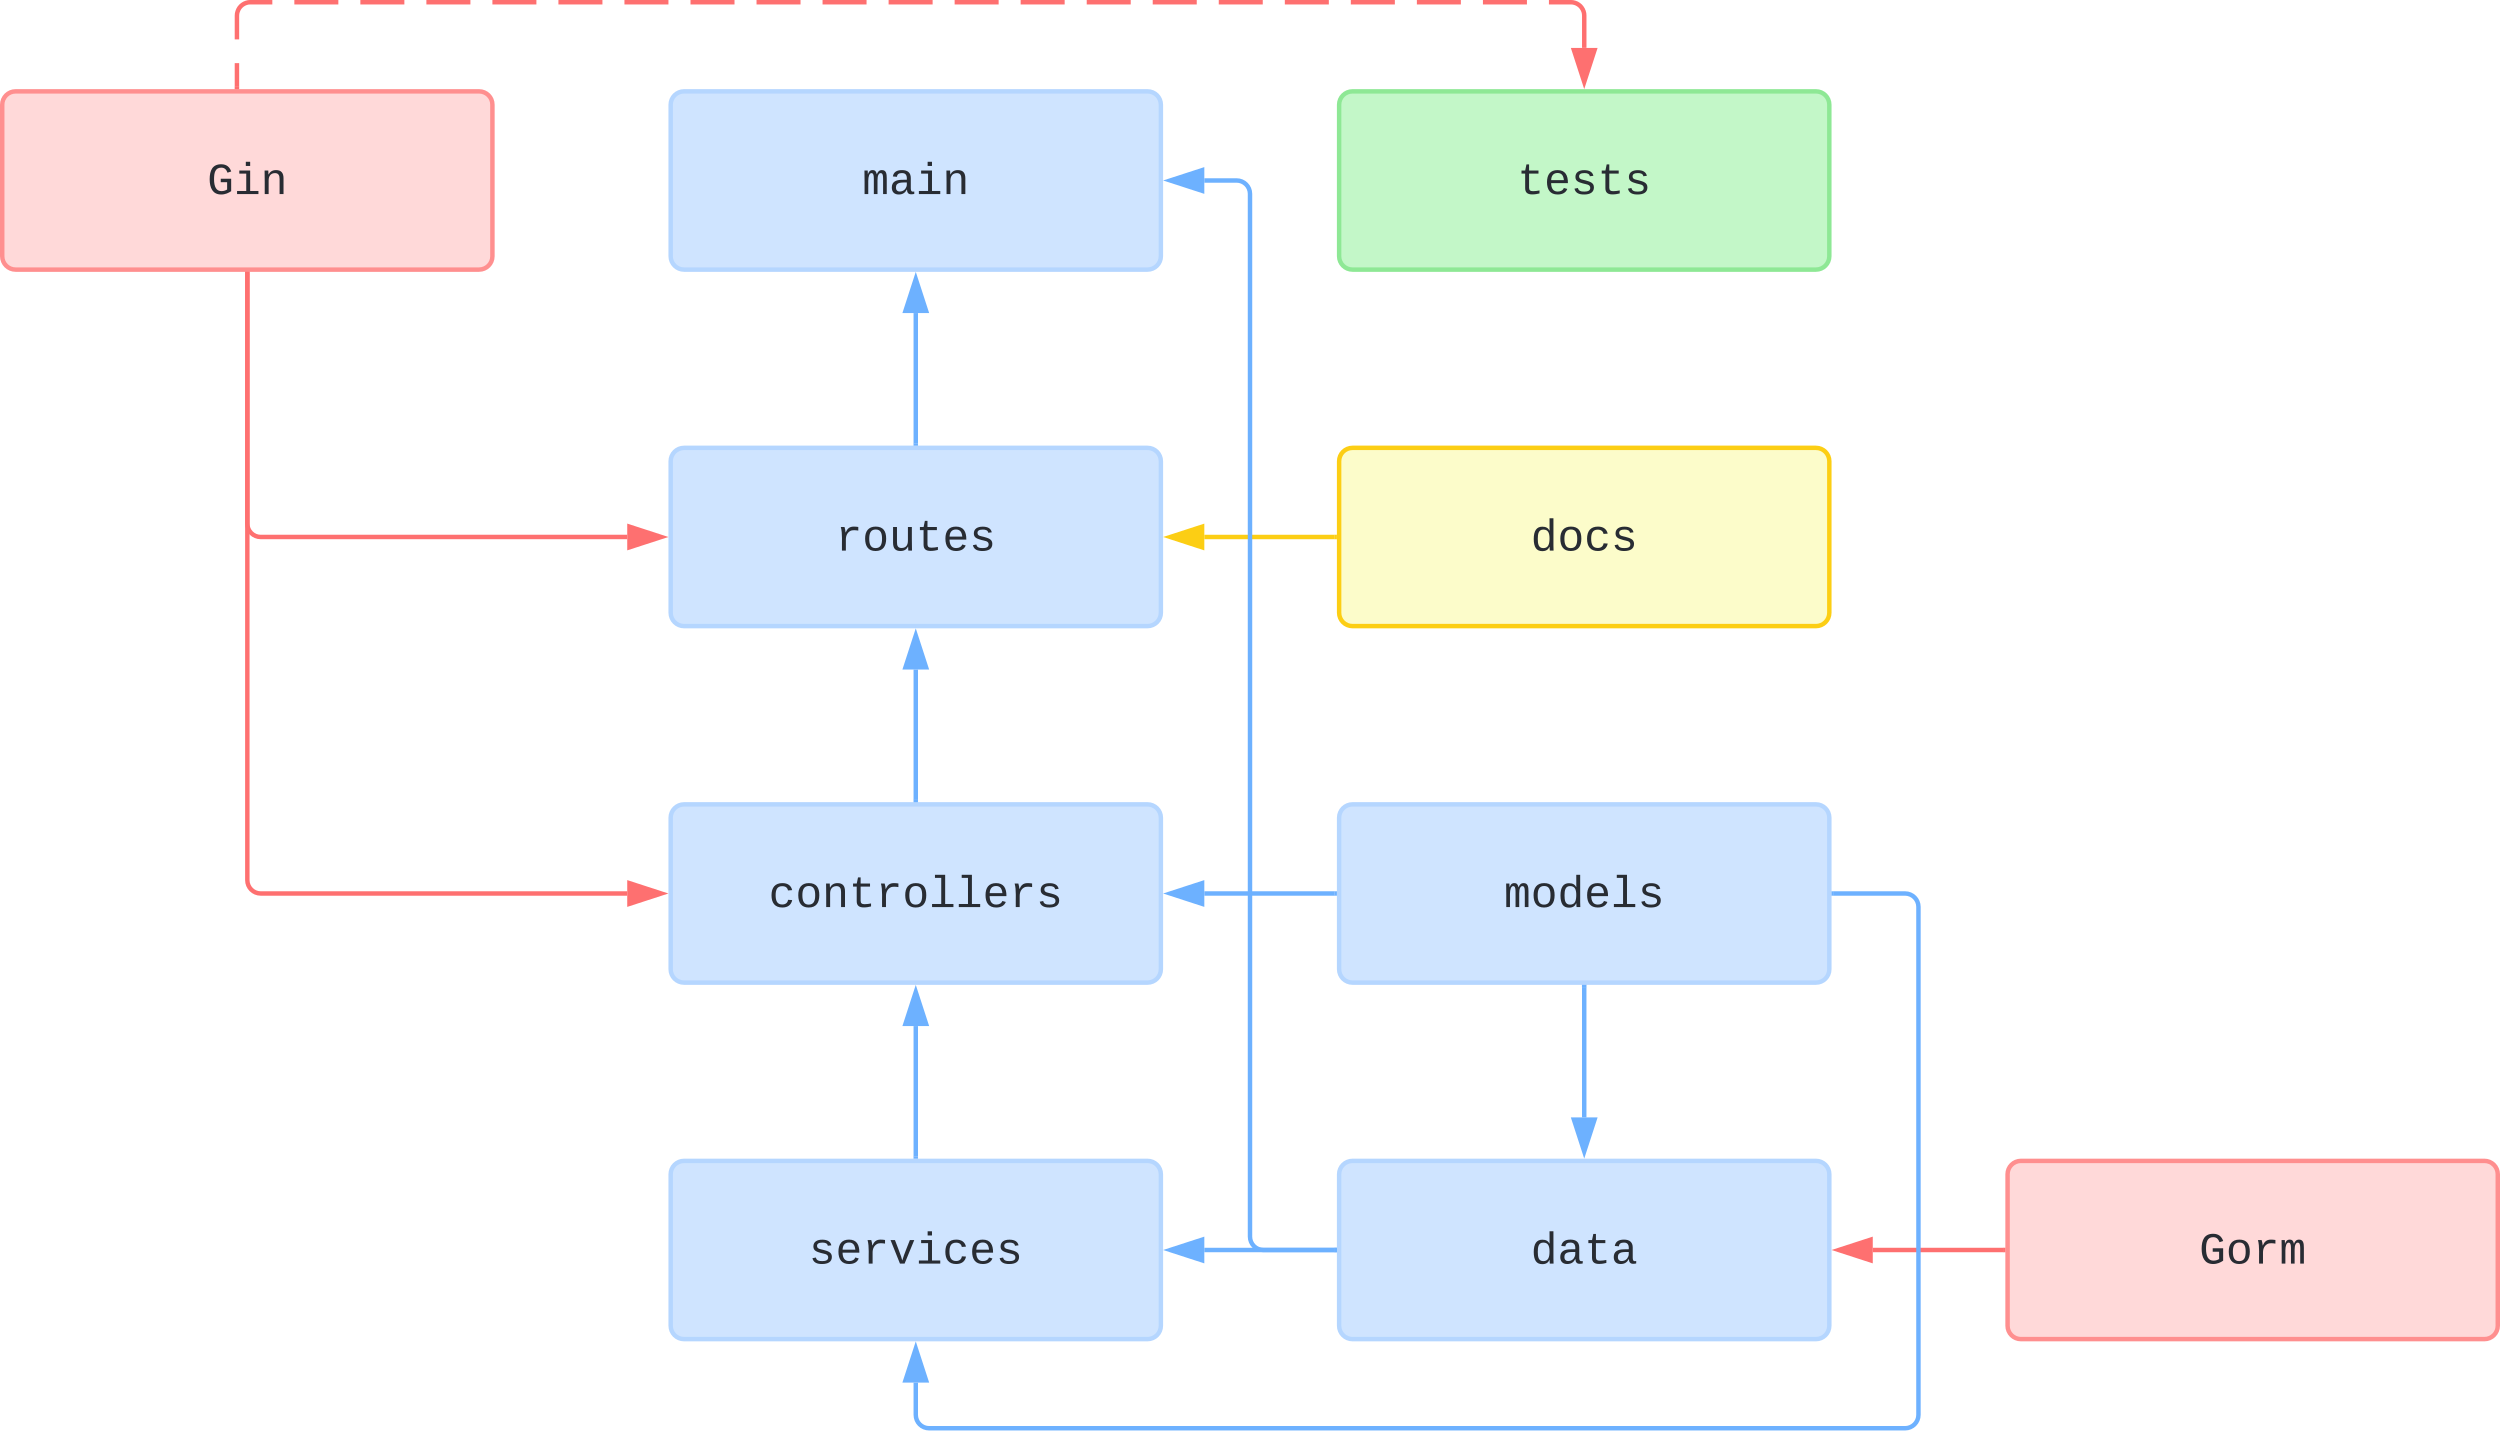
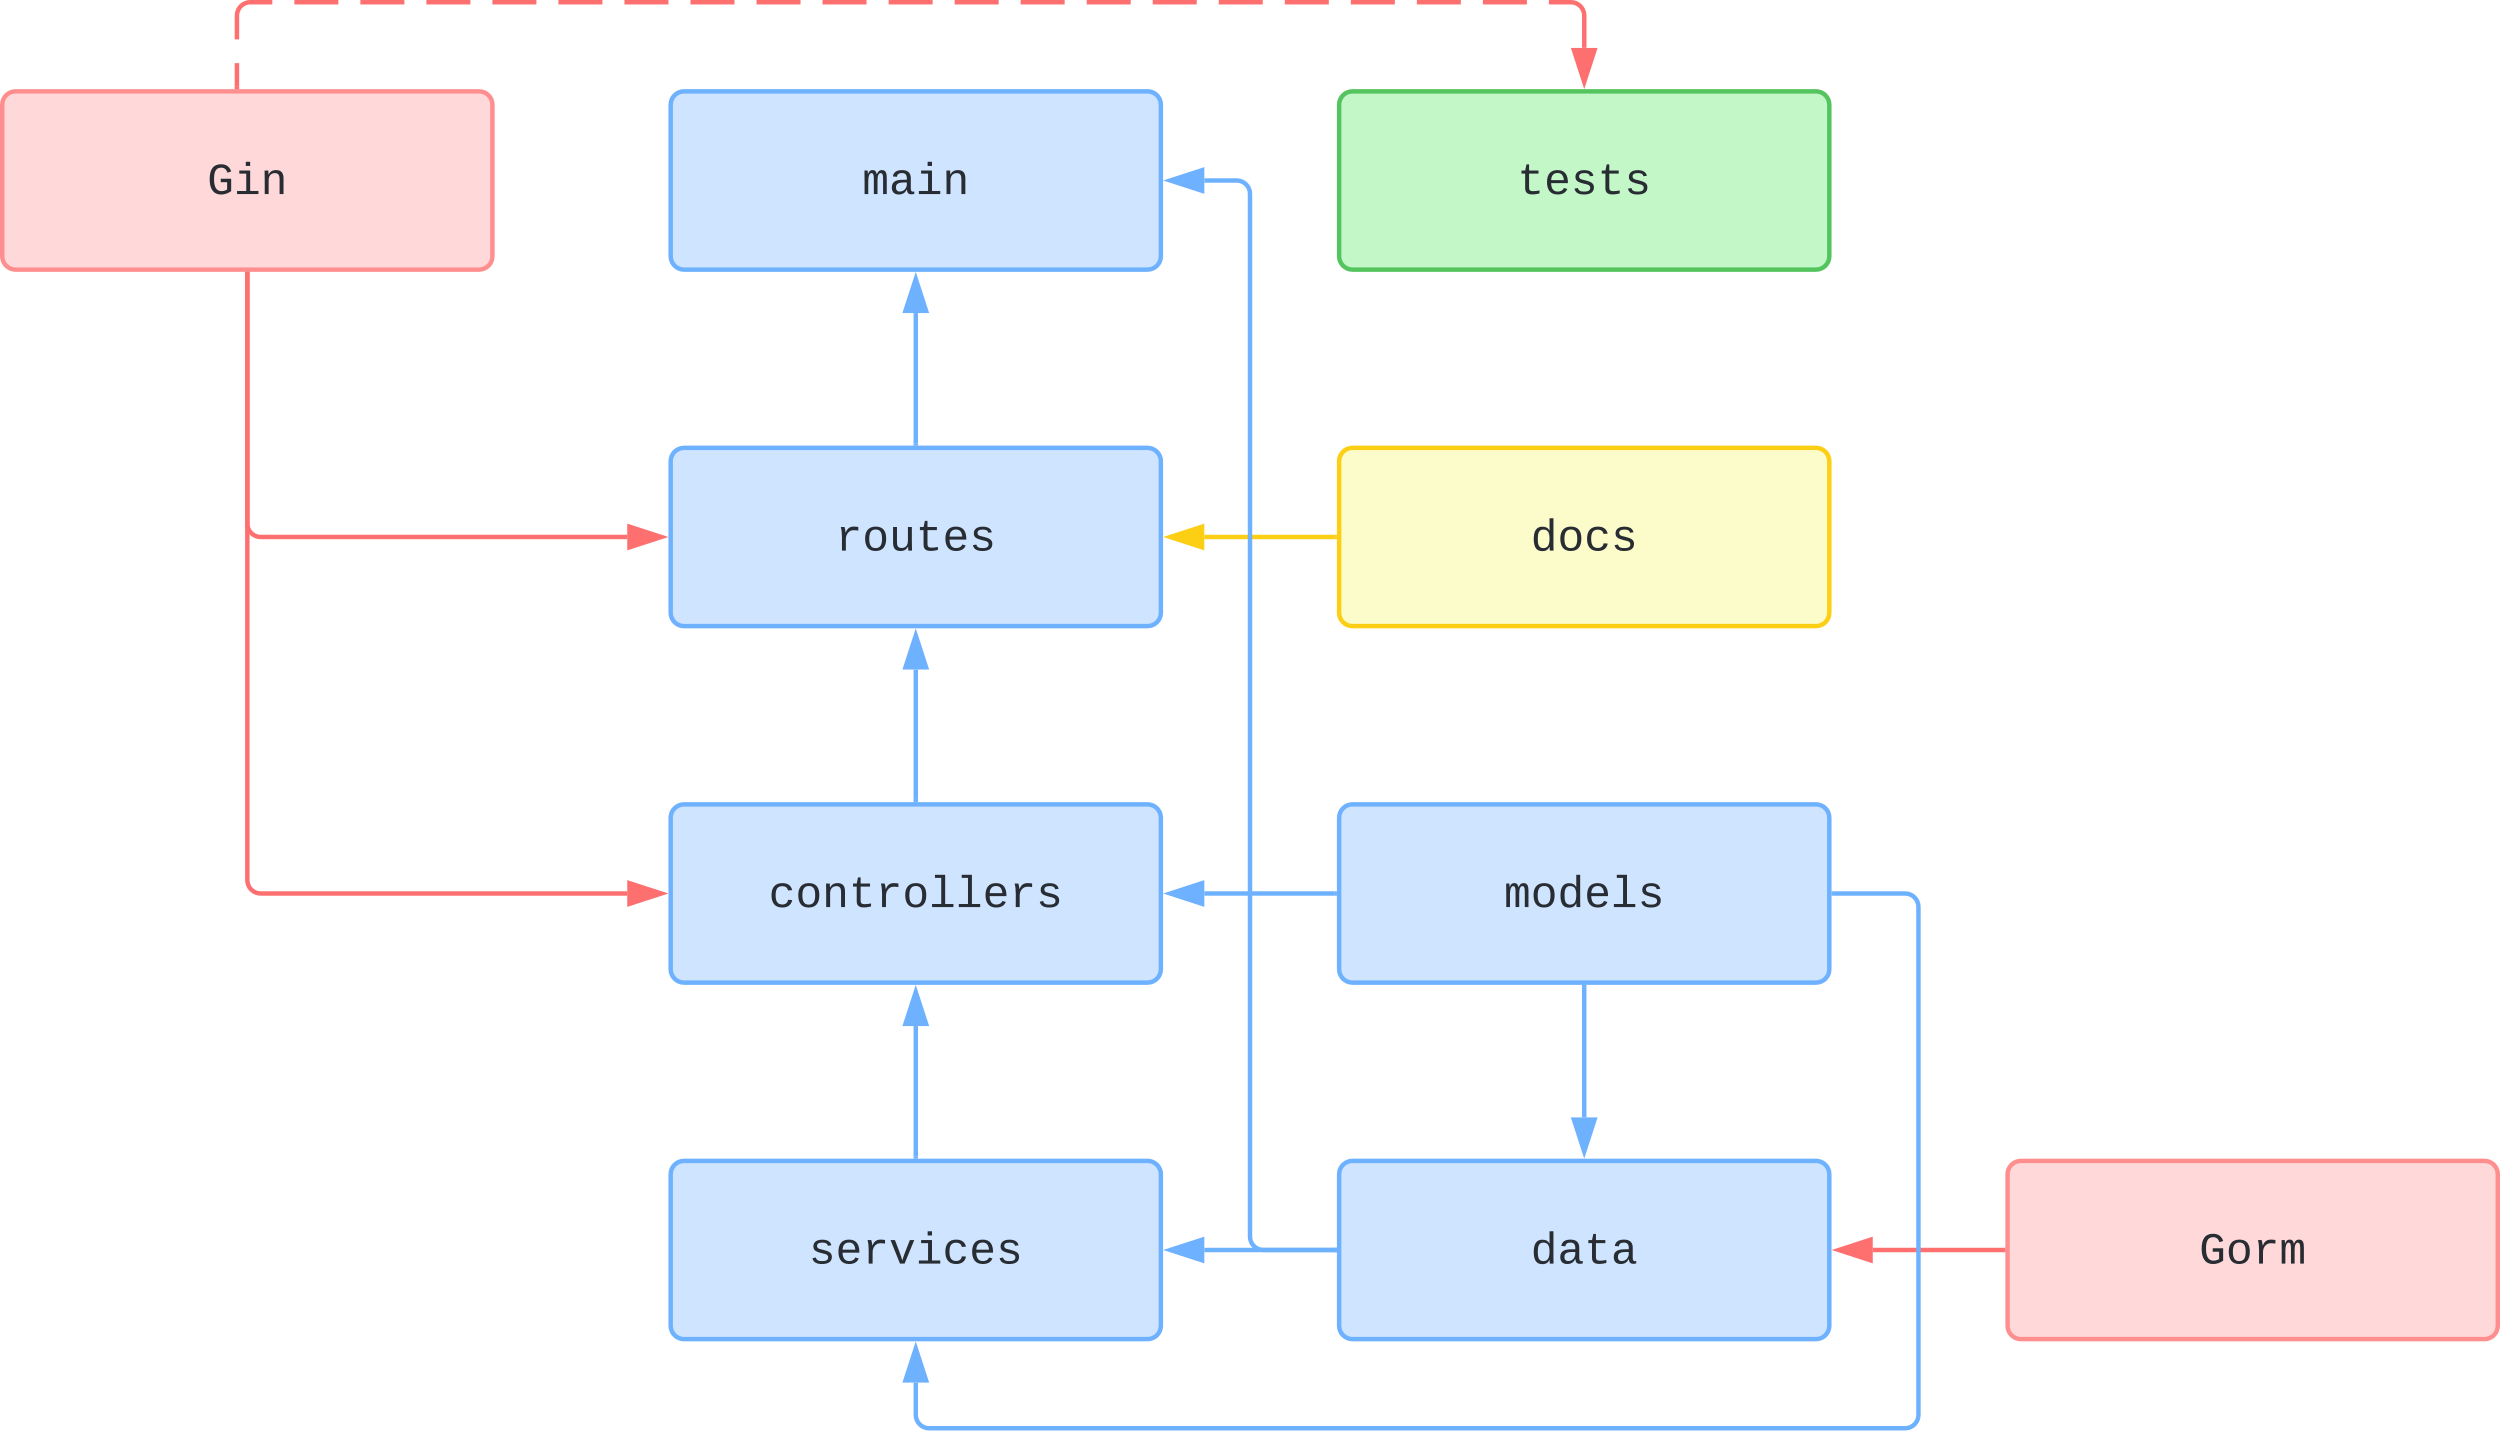
<svg xmlns="http://www.w3.org/2000/svg" xmlns:ns1="lucid" xmlns:xlink="http://www.w3.org/1999/xlink" width="1122" height="642">
  <g transform="translate(41 281)" ns1:page-tab-id="0_0">
-     <path d="M560 86a6 6 0 0 1 6-6h208a6 6 0 0 1 6 6v68a6 6 0 0 1-6 6H566a6 6 0 0 1-6-6z" stroke="#b5d6ff" stroke-width="2" fill="#cfe4ff" />
+     <path d="M560 86a6 6 0 0 1 6-6h208a6 6 0 0 1 6 6v68a6 6 0 0 1-6 6H566a6 6 0 0 1-6-6z" stroke="#6db1ff" stroke-width="2" fill="#cfe4ff" />
    <use xlink:href="#a" transform="matrix(1,0,0,1,568,88) translate(65.99414 38.09863)" />
-     <path d="M260-74a6 6 0 0 1 6-6h208a6 6 0 0 1 6 6v68a6 6 0 0 1-6 6H266a6 6 0 0 1-6-6z" stroke="#b5d6ff" stroke-width="2" fill="#cfe4ff" />
+     <path d="M260-74a6 6 0 0 1 6-6h208a6 6 0 0 1 6 6v68a6 6 0 0 1-6 6H266a6 6 0 0 1-6-6z" stroke="#6db1ff" stroke-width="2" fill="#cfe4ff" />
    <use xlink:href="#b" transform="matrix(1,0,0,1,268,-72) translate(65.99414 38.09863)" />
-     <path d="M260 86a6 6 0 0 1 6-6h208a6 6 0 0 1 6 6v68a6 6 0 0 1-6 6H266a6 6 0 0 1-6-6z" stroke="#b5d6ff" stroke-width="2" fill="#cfe4ff" />
+     <path d="M260 86a6 6 0 0 1 6-6h208a6 6 0 0 1 6 6v68a6 6 0 0 1-6 6H266a6 6 0 0 1-6-6z" stroke="#6db1ff" stroke-width="2" fill="#cfe4ff" />
    <use xlink:href="#c" transform="matrix(1,0,0,1,268,88) translate(35.98926 38.09863)" />
-     <path d="M560-234a6 6 0 0 1 6-6h208a6 6 0 0 1 6 6v68a6 6 0 0 1-6 6H566a6 6 0 0 1-6-6z" stroke="#8ee895" stroke-width="2" fill="#c3f7c8" />
+     <path d="M560-234a6 6 0 0 1 6-6h208a6 6 0 0 1 6 6v68a6 6 0 0 1-6 6H566a6 6 0 0 1-6-6z" stroke="#54c45e" stroke-width="2" fill="#c3f7c8" />
    <use xlink:href="#d" transform="matrix(1,0,0,1,568,-232) translate(71.99512 38.09863)" />
-     <path d="M260 246a6 6 0 0 1 6-6h208a6 6 0 0 1 6 6v68a6 6 0 0 1-6 6H266a6 6 0 0 1-6-6z" stroke="#b5d6ff" stroke-width="2" fill="#cfe4ff" />
+     <path d="M260 246a6 6 0 0 1 6-6h208a6 6 0 0 1 6 6v68a6 6 0 0 1-6 6H266a6 6 0 0 1-6-6z" stroke="#6db1ff" stroke-width="2" fill="#cfe4ff" />
    <use xlink:href="#e" transform="matrix(1,0,0,1,268,248) translate(53.99219 38.09863)" />
    <path d="M860 246a6 6 0 0 1 6-6h208a6 6 0 0 1 6 6v68a6 6 0 0 1-6 6H866a6 6 0 0 1-6-6z" stroke="#ff8f8f" stroke-width="2" fill="#ffd9d9" />
    <use xlink:href="#f" transform="matrix(1,0,0,1,868,248) translate(77.99609 38.09863)" />
    <path d="M-40-234a6 6 0 0 1 6-6h208a6 6 0 0 1 6 6v68a6 6 0 0 1-6 6H-34a6 6 0 0 1-6-6z" stroke="#ff8f8f" stroke-width="2" fill="#ffd9d9" />
    <use xlink:href="#g" transform="matrix(1,0,0,1,-32,-232) translate(83.99707 38.09863)" />
    <path d="M370-82v-58.5" stroke="#6db1ff" stroke-width="2" fill="none" />
    <path d="M370.98-81h-1.96v-1.03h1.96z" stroke="#6db1ff" stroke-width=".05" fill="#6db1ff" />
    <path d="M370-155.76l4.63 14.26h-9.26z" stroke="#6db1ff" stroke-width="2" fill="#6db1ff" />
    <path d="M558 280h-58.5" stroke="#6db1ff" stroke-width="2" fill="none" />
    <path d="M559 280.98h-1.03v-1.96H559z" stroke="#6db1ff" stroke-width=".05" fill="#6db1ff" />
    <path d="M484.24 280l14.26-4.63v9.26z" stroke="#6db1ff" stroke-width="2" fill="#6db1ff" />
    <path d="M370 238v-58.5" stroke="#6db1ff" stroke-width="2" fill="none" />
    <path d="M370.98 239h-1.96v-1.03h1.96z" stroke="#6db1ff" stroke-width=".05" fill="#6db1ff" />
    <path d="M370 164.24l4.63 14.26h-9.26z" stroke="#6db1ff" stroke-width="2" fill="#6db1ff" />
    <path d="M370 78V19.5" stroke="#6db1ff" stroke-width="2" fill="none" />
    <path d="M370.98 79h-1.96v-1.03h1.96z" stroke="#6db1ff" stroke-width=".05" fill="#6db1ff" />
    <path d="M370 4.24l4.63 14.26h-9.26z" stroke="#6db1ff" stroke-width="2" fill="#6db1ff" />
    <path d="M558 120h-58.5" stroke="#6db1ff" stroke-width="2" fill="none" />
    <path d="M559 120.97h-1.03v-1.94H559z" stroke="#6db1ff" stroke-width=".05" fill="#6db1ff" />
    <path d="M484.24 120l14.26-4.64v9.28z" stroke="#6db1ff" stroke-width="2" fill="#6db1ff" />
    <path d="M70-158v112a6 6 0 0 0 6 6h164.5" stroke="#fe7070" stroke-width="2" fill="none" />
    <path d="M70.97-157.97h-1.94V-159h1.94z" stroke="#fe7070" stroke-width=".05" fill="#fe7070" />
    <path d="M255.76-40l-14.26 4.63v-9.27z" stroke="#fe7070" stroke-width="2" fill="#fe7070" />
-     <path d="M560 246a6 6 0 0 1 6-6h208a6 6 0 0 1 6 6v68a6 6 0 0 1-6 6H566a6 6 0 0 1-6-6z" stroke="#b5d6ff" stroke-width="2" fill="#cfe4ff" />
+     <path d="M560 246a6 6 0 0 1 6-6h208a6 6 0 0 1 6 6v68a6 6 0 0 1-6 6H566a6 6 0 0 1-6-6z" stroke="#6db1ff" stroke-width="2" fill="#cfe4ff" />
    <use xlink:href="#h" transform="matrix(1,0,0,1,568,248) translate(77.99609 38.09863)" />
    <path d="M670 162v58.5" stroke="#6db1ff" stroke-width="2" fill="none" />
    <path d="M670.98 162.03H669V161H671z" stroke="#6db1ff" stroke-width=".05" fill="#6db1ff" />
    <path d="M670 235.76l-4.63-14.26h9.26z" stroke="#6db1ff" stroke-width="2" fill="#6db1ff" />
    <path d="M858 280h-58.5" stroke="#fe7070" stroke-width="2" fill="none" />
    <path d="M859 280.98h-1.03v-1.96H859z" stroke="#fe7070" stroke-width=".05" fill="#fe7070" />
    <path d="M784.24 280l14.26-4.63v9.26z" stroke="#fe7070" stroke-width="2" fill="#fe7070" />
    <path d="M558-40h-58.5" stroke="#fcce14" stroke-width="2" fill="none" />
    <path d="M559-39.02h-1.03v-1.95H559z" stroke="#fcce14" stroke-width=".05" fill="#fcce14" />
    <path d="M484.24-40l14.26-4.63v9.27z" stroke="#fcce14" stroke-width="2" fill="#fcce14" />
    <path d="M70-158v272a6 6 0 0 0 6 6h164.5" stroke="#fe7070" stroke-width="2" fill="none" />
    <path d="M70.97-157.97h-1.94V-159h1.94z" stroke="#fe7070" stroke-width=".05" fill="#fe7070" />
    <path d="M255.76 120l-14.26 4.64v-9.28z" stroke="#fe7070" stroke-width="2" fill="#fe7070" />
    <path d="M560-74a6 6 0 0 1 6-6h208a6 6 0 0 1 6 6v68a6 6 0 0 1-6 6H566a6 6 0 0 1-6-6z" stroke="#fcce14" stroke-width="2" fill="#fcfcca" />
    <use xlink:href="#i" transform="matrix(1,0,0,1,568,-72) translate(77.99609 38.09863)" />
    <path d="M65.34-242v-10.67m0-10.66V-274l.07-.94.23-.9.36-.88.48-.8.62-.72.7-.6.8-.5.9-.37.9-.23.94-.07h9.88m9.88 0h19.75m9.88 0h19.75m9.88 0h19.76m9.87 0h19.75m9.88 0h19.75m9.88 0H259m9.9 0h19.75m9.88 0h19.75m9.88 0h19.75m9.9 0h19.75m9.88 0h19.75m9.88 0h19.75m9.9 0h19.75m9.87 0h19.76m9.88 0h19.75m9.9 0h19.75m9.87 0h19.76m9.88 0h19.75m9.9 0h19.75m9.87 0H664l.94.07.9.22.88.35.8.5.72.6.6.72.5.8.37.88.23.9.07.95v14.5" stroke="#fe7070" stroke-width="2" fill="none" />
    <path d="M66.3-241h-1.94v-1.03h1.95z" stroke="#fe7070" stroke-width=".05" fill="#fe7070" />
    <path d="M670-244.24l-4.63-14.26h9.26z" stroke="#fe7070" stroke-width="2" fill="#fe7070" />
-     <path d="M260-234a6 6 0 0 1 6-6h208a6 6 0 0 1 6 6v68a6 6 0 0 1-6 6H266a6 6 0 0 1-6-6z" stroke="#b5d6ff" stroke-width="2" fill="#cfe4ff" />
+     <path d="M260-234a6 6 0 0 1 6-6h208a6 6 0 0 1 6 6v68a6 6 0 0 1-6 6H266a6 6 0 0 1-6-6z" stroke="#6db1ff" stroke-width="2" fill="#cfe4ff" />
    <use xlink:href="#j" transform="matrix(1,0,0,1,268,-232) translate(77.99609 38.09863)" />
    <path d="M558 280h-32a6 6 0 0 1-6-6v-468a6 6 0 0 0-6-6h-14.5" stroke="#6db1ff" stroke-width="2" fill="none" />
    <path d="M559 280.98h-1.03v-1.96H559z" stroke="#6db1ff" stroke-width=".05" fill="#6db1ff" />
    <path d="M484.24-200l14.26-4.63v9.26z" stroke="#6db1ff" stroke-width="2" fill="#6db1ff" />
    <path d="M782 120h32a6 6 0 0 1 6 6v228a6 6 0 0 1-6 6H376a6 6 0 0 1-6-6v-14.5" stroke="#6db1ff" stroke-width="2" fill="none" />
    <path d="M782.03 120.97H781v-1.94h1.03z" stroke="#6db1ff" stroke-width=".05" fill="#6db1ff" />
    <path d="M370 324.24l4.63 14.26h-9.26z" stroke="#6db1ff" stroke-width="2" fill="#6db1ff" />
    <defs>
      <path fill="#282c33" d="M904-1102c199 0 220 177 220 381V0H956v-686c-3-114 0-215-60-264-70-33-125-4-158 71-26 56-39 140-39 252V0H531v-686c-3-114-1-215-61-264-78-41-136 24-157 84-24 69-39 159-39 259V0H105c-3-360 6-732-6-1082h149c6 50 3 123 8 175 36-100 83-195 216-195 135 0 166 79 196 196 42-105 93-196 236-196" id="k" />
      <path fill="#282c33" d="M615-1102c343 0 484 203 482 560-1 347-147 562-488 562-336 0-475-219-479-562-4-349 156-560 485-560zm-8 989c240 0 301-180 301-429 0-245-55-427-290-427-236 0-299 181-299 427 0 243 61 429 288 429" id="l" />
      <path fill="#282c33" d="M865-914c-3-187-2-380-2-570h180v1261c0 76 1 155 6 223H877c-8-49-9-116-10-174h-5C801-44 708 26 530 26c-135 0-234-46-297-139s-95-232-95-419c0-377 131-566 392-566 176 0 271 63 335 184zm-286-51c-222 0-255 197-255 427 0 229 31 425 253 425 237 0 286-195 286-441 0-238-52-411-284-411" id="m" />
      <path fill="#282c33" d="M617-1102c355 0 481 238 477 599H322c5 222 84 388 301 388 144 0 244-59 284-166l158 45C1002-72 854 20 623 20c-342 0-490-220-490-568 0-346 151-554 484-554zm291 461c-18-192-90-328-289-328-194 0-287 128-295 328h584" id="n" />
      <path fill="#282c33" d="M736-142h380V0H134v-142h422v-1200H267v-142h469v1342" id="o" />
      <path fill="#282c33" d="M873-819c-18-114-119-146-250-146-163 0-245 50-245 151 0 151 170 148 294 185 182 54 388 94 388 320 0 240-189 325-439 329-245 4-410-69-454-268l159-31c24 133 136 168 295 165 144-2 270-31 270-171 0-164-195-160-331-202-167-52-350-87-350-299 0-218 173-315 413-313 220 2 373 77 412 260" id="p" />
      <g id="a">
        <use transform="matrix(0.009765625,0,0,0.009765625,0,0)" xlink:href="#k" />
        <use transform="matrix(0.009765625,0,0,0.009765625,12.00195,0)" xlink:href="#l" />
        <use transform="matrix(0.009765625,0,0,0.009765625,24.00391,0)" xlink:href="#m" />
        <use transform="matrix(0.009765625,0,0,0.009765625,36.00586,0)" xlink:href="#n" />
        <use transform="matrix(0.009765625,0,0,0.009765625,48.00781,0)" xlink:href="#o" />
        <use transform="matrix(0.009765625,0,0,0.009765625,60.00977,0)" xlink:href="#p" />
      </g>
      <path fill="#282c33" d="M839-1102c70 0 148 7 206 17v167c-112-18-268-36-363 15-129 69-208 203-208 395V0H294c-10-367 32-789-52-1082h171c21 75 41 161 48 250h5c67-152 152-270 373-270" id="q" />
      <path fill="#282c33" d="M528 20c-247 0-343-132-343-381v-721h180v686c-4 177 45 284 224 277 194-8 279-136 279-336v-627h181c3 360-6 732 6 1082H885c-4-54-7-126-8-185h-3C809-64 714 20 528 20" id="r" />
      <path fill="#282c33" d="M682 16c-209 0-323-80-324-285v-671H190v-142h170l58-282h120v282h432v142H538v652c2 114 60 155 182 155 106 0 209-16 297-34v137C921-4 806 16 682 16" id="s" />
      <g id="b">
        <use transform="matrix(0.009765625,0,0,0.009765625,0,0)" xlink:href="#q" />
        <use transform="matrix(0.009765625,0,0,0.009765625,12.00195,0)" xlink:href="#l" />
        <use transform="matrix(0.009765625,0,0,0.009765625,24.00391,0)" xlink:href="#r" />
        <use transform="matrix(0.009765625,0,0,0.009765625,36.00586,0)" xlink:href="#s" />
        <use transform="matrix(0.009765625,0,0,0.009765625,48.00781,0)" xlink:href="#n" />
        <use transform="matrix(0.009765625,0,0,0.009765625,60.00977,0)" xlink:href="#p" />
      </g>
      <path fill="#282c33" d="M631 20c-350 0-501-215-501-562 0-355 162-560 502-560 250 0 399 118 446 323l-192 14c-23-124-109-196-262-196-242 0-305 171-305 415 1 245 61 427 304 427 151 0 248-77 267-215l190 12C1039-107 883 20 631 20" id="t" />
      <path fill="#282c33" d="M706-1102c241 0 344 136 343 381V0H868v-695c1-168-57-273-220-268-190 6-283 138-283 336V0H185c-3-360 6-732-6-1082h170c4 54 7 126 8 185h3c63-121 164-204 346-205" id="u" />
      <g id="c">
        <use transform="matrix(0.009765625,0,0,0.009765625,0,0)" xlink:href="#t" />
        <use transform="matrix(0.009765625,0,0,0.009765625,12.00195,0)" xlink:href="#l" />
        <use transform="matrix(0.009765625,0,0,0.009765625,24.00391,0)" xlink:href="#u" />
        <use transform="matrix(0.009765625,0,0,0.009765625,36.00586,0)" xlink:href="#s" />
        <use transform="matrix(0.009765625,0,0,0.009765625,48.00781,0)" xlink:href="#q" />
        <use transform="matrix(0.009765625,0,0,0.009765625,60.00977,0)" xlink:href="#l" />
        <use transform="matrix(0.009765625,0,0,0.009765625,72.01172,0)" xlink:href="#o" />
        <use transform="matrix(0.009765625,0,0,0.009765625,84.01367,0)" xlink:href="#o" />
        <use transform="matrix(0.009765625,0,0,0.009765625,96.01562,0)" xlink:href="#n" />
        <use transform="matrix(0.009765625,0,0,0.009765625,108.0176,0)" xlink:href="#q" />
        <use transform="matrix(0.009765625,0,0,0.009765625,120.0195,0)" xlink:href="#p" />
      </g>
      <g id="d">
        <use transform="matrix(0.009765625,0,0,0.009765625,0,0)" xlink:href="#s" />
        <use transform="matrix(0.009765625,0,0,0.009765625,12.00195,0)" xlink:href="#n" />
        <use transform="matrix(0.009765625,0,0,0.009765625,24.00391,0)" xlink:href="#p" />
        <use transform="matrix(0.009765625,0,0,0.009765625,36.00586,0)" xlink:href="#s" />
        <use transform="matrix(0.009765625,0,0,0.009765625,48.00781,0)" xlink:href="#p" />
      </g>
      <path fill="#282c33" d="M715 0H502L69-1082h202c94 253 197 500 285 758 19 57 36 126 52 183 96-335 234-626 350-941h201" id="v" />
      <path fill="#282c33" d="M745-142h380V0H143v-142h422v-798H246v-142h499v940zM545-1292v-192h200v192H545" id="w" />
      <g id="e">
        <use transform="matrix(0.009765625,0,0,0.009765625,0,0)" xlink:href="#p" />
        <use transform="matrix(0.009765625,0,0,0.009765625,12.00195,0)" xlink:href="#n" />
        <use transform="matrix(0.009765625,0,0,0.009765625,24.00391,0)" xlink:href="#q" />
        <use transform="matrix(0.009765625,0,0,0.009765625,36.00586,0)" xlink:href="#v" />
        <use transform="matrix(0.009765625,0,0,0.009765625,48.00781,0)" xlink:href="#w" />
        <use transform="matrix(0.009765625,0,0,0.009765625,60.00977,0)" xlink:href="#t" />
        <use transform="matrix(0.009765625,0,0,0.009765625,72.01172,0)" xlink:href="#n" />
        <use transform="matrix(0.009765625,0,0,0.009765625,84.01367,0)" xlink:href="#p" />
      </g>
      <path fill="#282c33" d="M655-135c108 0 195-33 260-74v-336H622v-160h479v572C981-54 839 20 639 20c-388 0-526-306-526-701 0-406 129-689 529-689 261 0 392 137 461 331l-171 56c-47-131-122-231-288-231-281 0-330 245-330 533 0 179 28 314 84 407s142 139 257 139" id="x" />
      <g id="f">
        <use transform="matrix(0.009765625,0,0,0.009765625,0,0)" xlink:href="#x" />
        <use transform="matrix(0.009765625,0,0,0.009765625,12.00195,0)" xlink:href="#l" />
        <use transform="matrix(0.009765625,0,0,0.009765625,24.00391,0)" xlink:href="#q" />
        <use transform="matrix(0.009765625,0,0,0.009765625,36.00586,0)" xlink:href="#k" />
      </g>
      <g id="g">
        <use transform="matrix(0.009765625,0,0,0.009765625,0,0)" xlink:href="#x" />
        <use transform="matrix(0.009765625,0,0,0.009765625,12.00195,0)" xlink:href="#w" />
        <use transform="matrix(0.009765625,0,0,0.009765625,24.00391,0)" xlink:href="#u" />
      </g>
      <path fill="#282c33" d="M1000-272c3 95 12 159 101 161 21 0 41-3 59-7V-6c-44 10-86 16-139 16-141 2-191-84-197-217h-6C748-76 648 20 446 20c-207 0-318-120-318-322 0-266 194-348 454-354l236-4c12-191-40-305-222-305-140 0-220 47-232 172l-188-17c33-204 181-292 423-292 255 0 401 118 401 364v466zm-683-27c0 109 63 184 175 182 166-3 259-96 306-217 24-65 20-120 20-200-232 7-501-28-501 235" id="y" />
      <g id="h">
        <use transform="matrix(0.009765625,0,0,0.009765625,0,0)" xlink:href="#m" />
        <use transform="matrix(0.009765625,0,0,0.009765625,12.00195,0)" xlink:href="#y" />
        <use transform="matrix(0.009765625,0,0,0.009765625,24.00391,0)" xlink:href="#s" />
        <use transform="matrix(0.009765625,0,0,0.009765625,36.00586,0)" xlink:href="#y" />
      </g>
      <g id="i">
        <use transform="matrix(0.009765625,0,0,0.009765625,0,0)" xlink:href="#m" />
        <use transform="matrix(0.009765625,0,0,0.009765625,12.00195,0)" xlink:href="#l" />
        <use transform="matrix(0.009765625,0,0,0.009765625,24.00391,0)" xlink:href="#t" />
        <use transform="matrix(0.009765625,0,0,0.009765625,36.00586,0)" xlink:href="#p" />
      </g>
      <g id="j">
        <use transform="matrix(0.009765625,0,0,0.009765625,0,0)" xlink:href="#k" />
        <use transform="matrix(0.009765625,0,0,0.009765625,12.00195,0)" xlink:href="#y" />
        <use transform="matrix(0.009765625,0,0,0.009765625,24.00391,0)" xlink:href="#w" />
        <use transform="matrix(0.009765625,0,0,0.009765625,36.00586,0)" xlink:href="#u" />
      </g>
    </defs>
  </g>
</svg>
